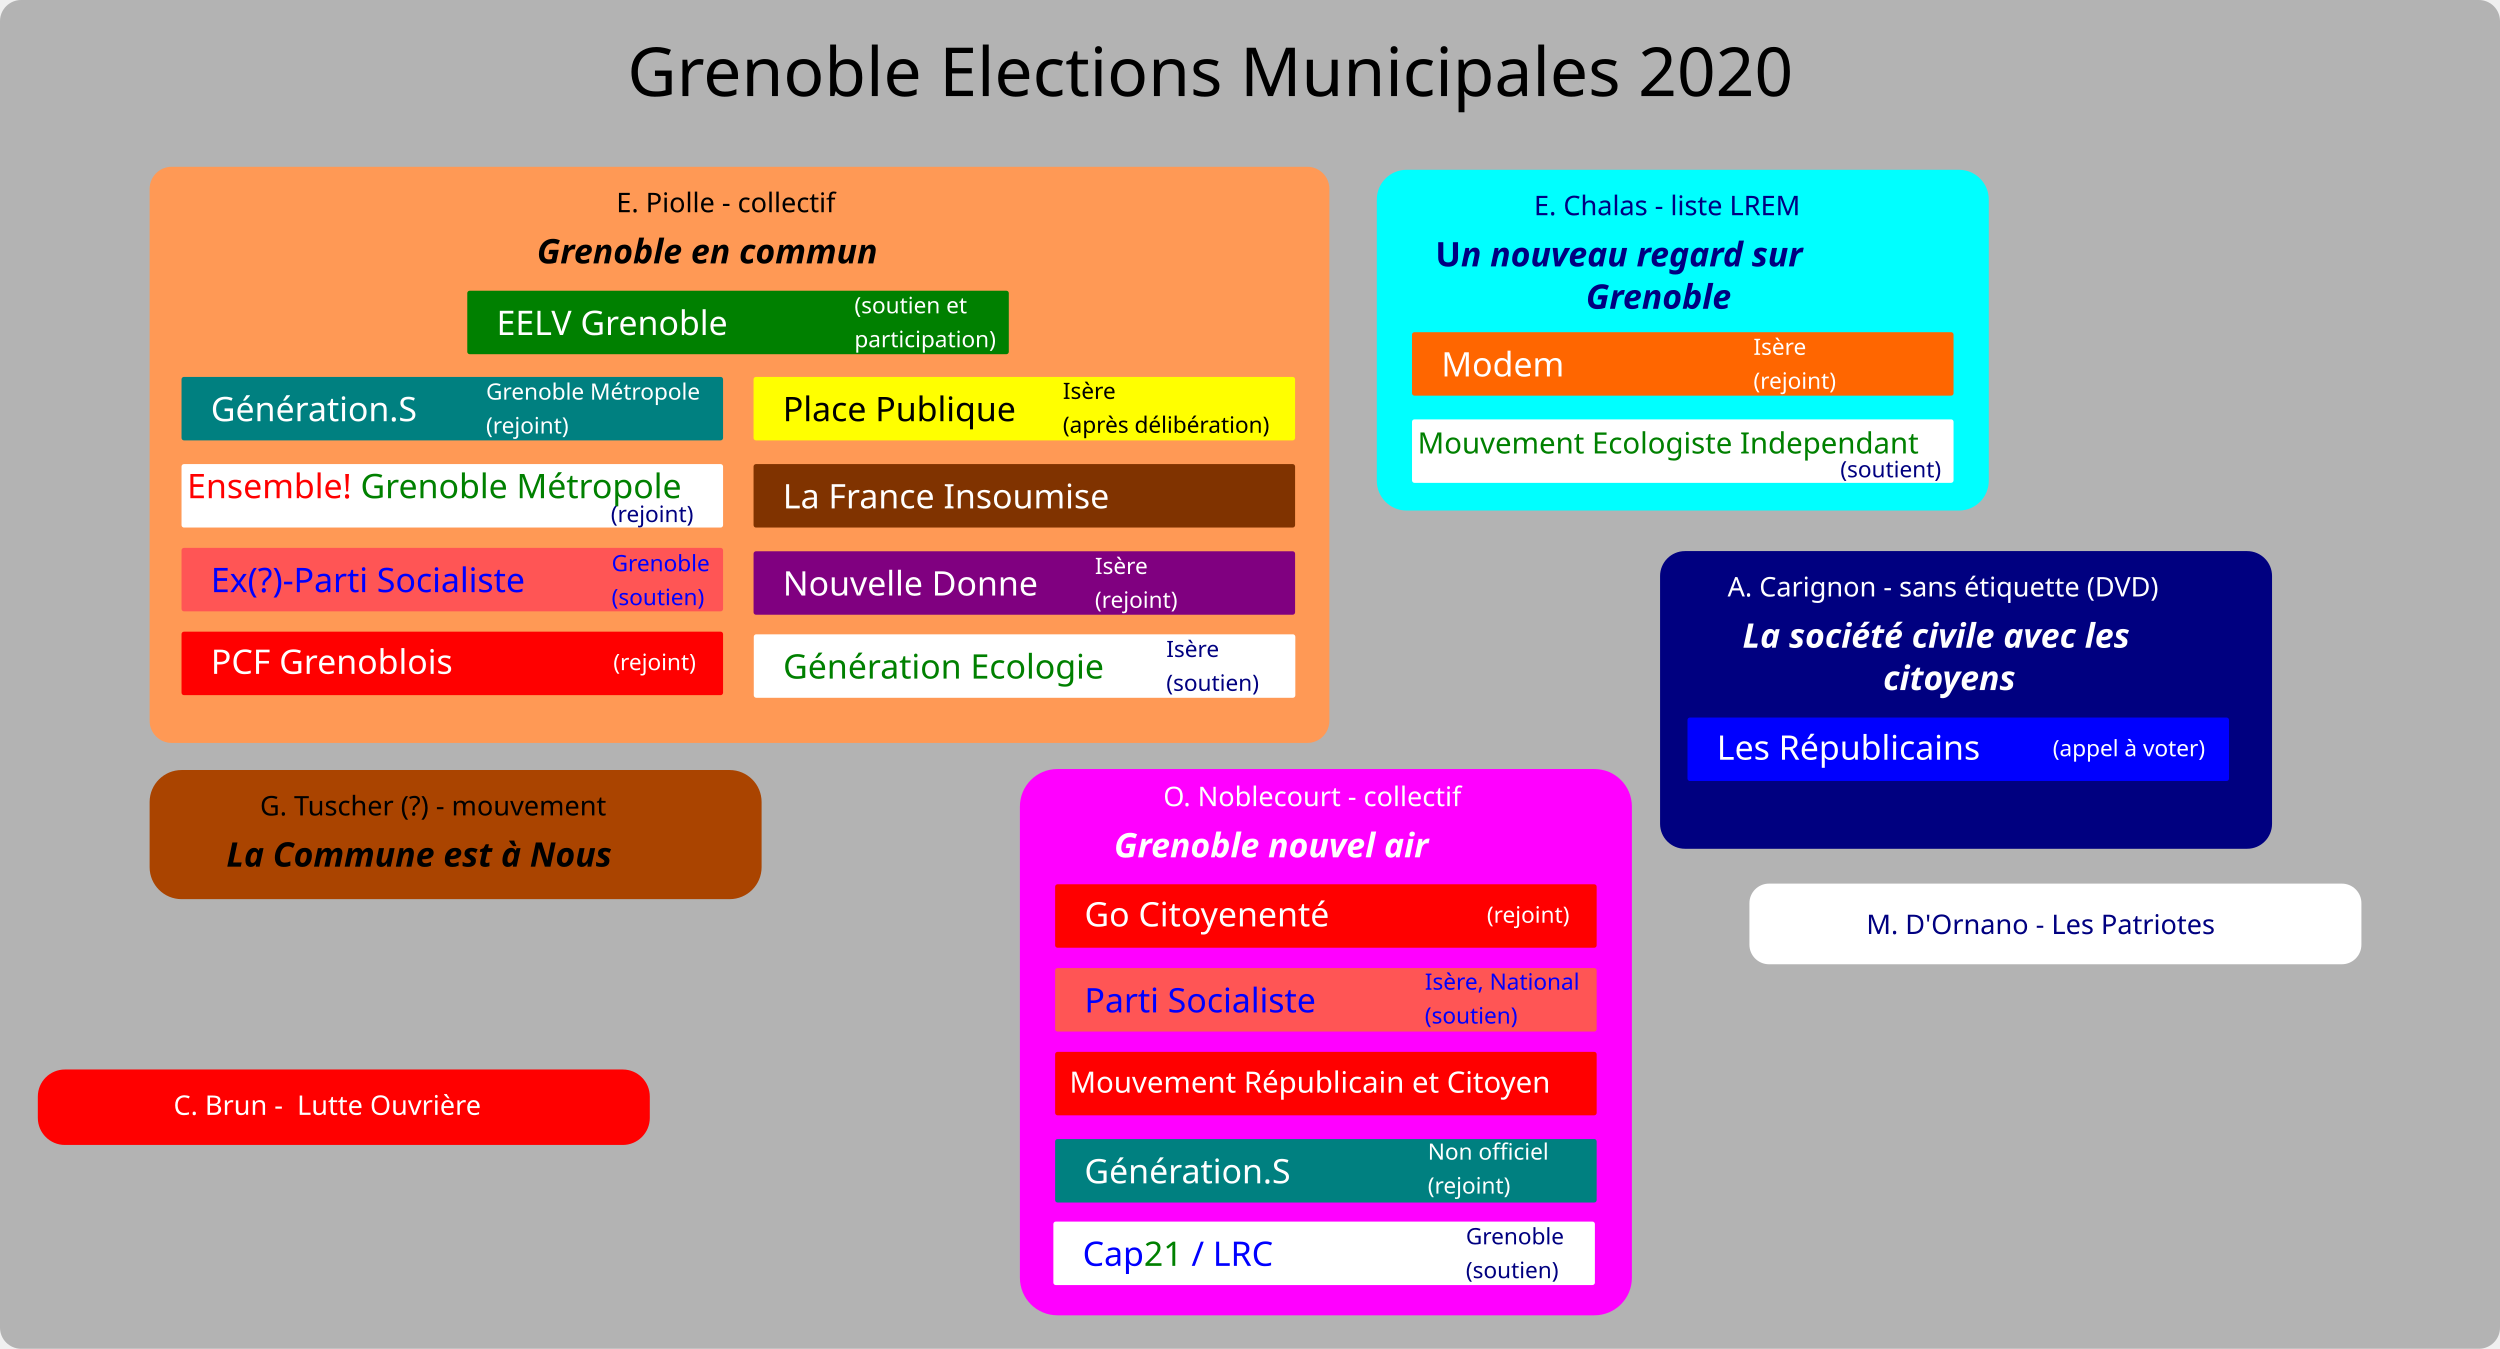
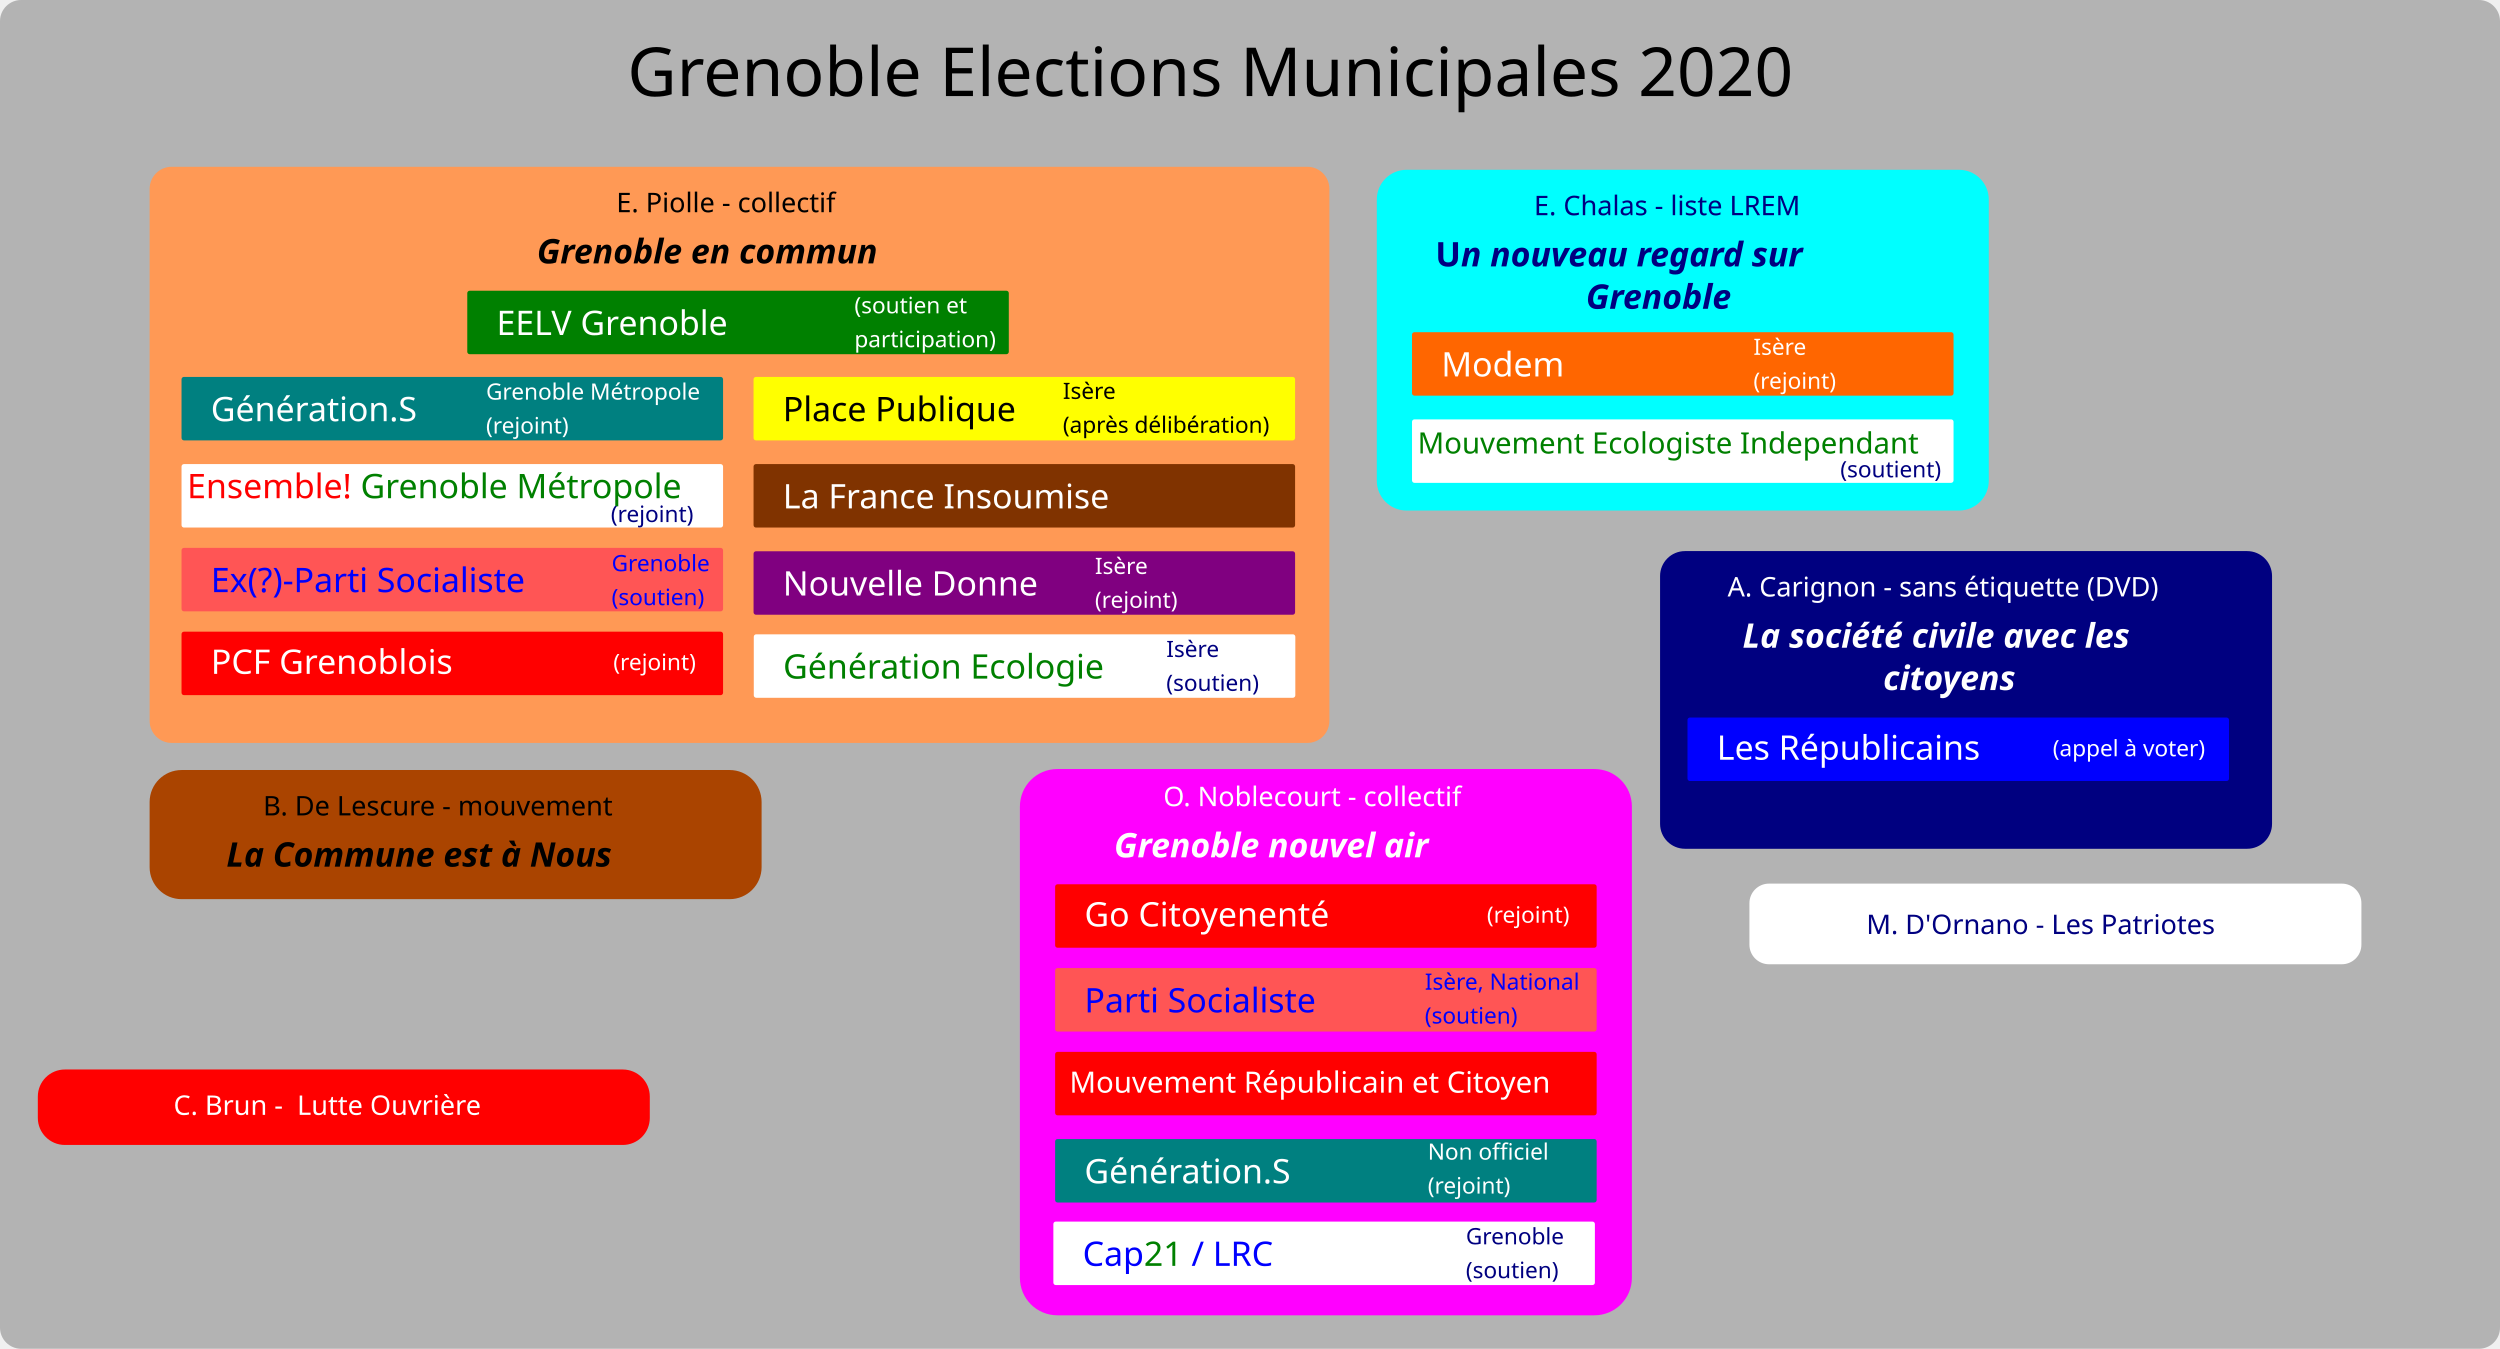
<svg xmlns="http://www.w3.org/2000/svg" width="390.507mm" height="210.681mm" viewBox="0 0 390.507 210.681" version="1.1" id="svg8">
  <defs id="defs2">
    <marker style="overflow:visible" id="Arrow2Lend" refX="0" refY="0" orient="auto">
      <path transform="matrix(-1.1,0,0,-1.1,-1.1,0)" d="M 8.719,4.034 -2.207,0.016 8.719,-4.002 c -1.745,2.372 -1.735,5.617 -6e-7,8.035 z" style="fill:#000000;fill-opacity:1;fill-rule:evenodd;stroke:#000000;stroke-width:0.625;stroke-linejoin:round;stroke-opacity:1" id="path1338" />
    </marker>
    <marker style="overflow:visible" id="Arrow2Lstart" refX="0" refY="0" orient="auto">
      <path transform="matrix(1.1,0,0,1.1,1.1,0)" d="M 8.719,4.034 -2.207,0.016 8.719,-4.002 c -1.745,2.372 -1.735,5.617 -6e-7,8.035 z" style="fill:#000000;fill-opacity:1;fill-rule:evenodd;stroke:#000000;stroke-width:0.625;stroke-linejoin:round;stroke-opacity:1" id="path1335" />
    </marker>
  </defs>
  <g transform="translate(118.9815,-12.12036)" id="layer1">
    <rect ry="3.303" y="12.12" x="-118.982" height="210.681" width="390.507" id="rect1052" style="fill:#b3b3b3;stroke-width:0.311" />
    <text xml:space="preserve" style="font-style:normal;font-weight:normal;font-size:10.583px;line-height:1.25;font-family:sans-serif;fill:#000000;fill-opacity:1;stroke:none;stroke-width:0.265" x="-20.988" y="27.121" id="text12">
      <tspan id="tspan10" x="-20.988" y="27.121" style="stroke-width:0.265">Grenoble Elections Municipales 2020</tspan>
    </text>
    <rect style="fill:#ff9955;fill-rule:evenodd;stroke-width:0.265" id="rect14" width="184.283" height="89.995" x="-95.61" y="38.172" ry="3.448" />
    <text xml:space="preserve" style="font-style:normal;font-weight:normal;font-size:5.292px;line-height:1.25;font-family:sans-serif;fill:#000000;fill-opacity:1;stroke:none;stroke-width:0.265" x="-35.112" y="53.266" id="text18">
      <tspan id="tspan16" x="-35.112" y="53.266" style="font-style:italic;font-variant:normal;font-weight:bold;font-stretch:normal;font-family:sans-serif;-inkscape-font-specification:'sans-serif Bold Italic';stroke-width:0.265">Grenoble en commun</tspan>
    </text>
    <text xml:space="preserve" style="font-style:normal;font-weight:normal;font-size:4.233px;line-height:1.25;font-family:sans-serif;fill:#000000;fill-opacity:1;stroke:none;stroke-width:0.265" x="-22.703" y="45.262" id="text22">
      <tspan id="tspan20" x="-22.703" y="45.262" style="stroke-width:0.265">E. Piolle - collectif</tspan>
    </text>
    <rect ry="4.644" y="38.643" x="96.078" height="53.225" width="95.592" id="rect14-2" style="fill:#00ffff;fill-rule:evenodd;stroke-width:0.147" />
    <text id="text18-9" y="53.736" x="143.531" style="font-style:normal;font-weight:normal;font-size:5.292px;line-height:1.25;font-family:sans-serif;text-align:center;text-anchor:middle;fill:#000080;fill-opacity:1;stroke:none;stroke-width:0.265" xml:space="preserve">
      <tspan style="font-style:normal;font-variant:normal;font-weight:bold;font-stretch:normal;font-family:sans-serif;-inkscape-font-specification:'sans-serif Bold';text-align:center;text-anchor:middle;fill:#000080;stroke-width:0.265" y="53.736" x="143.531" id="tspan16-8">U<tspan style="font-style:italic;font-variant:normal;font-weight:bold;font-stretch:normal;font-family:sans-serif;-inkscape-font-specification:'sans-serif Bold Italic';fill:#000080" id="tspan53">n nouveau regard sur</tspan>
      </tspan>
      <tspan style="font-style:italic;font-variant:normal;font-weight:bold;font-stretch:normal;font-family:sans-serif;-inkscape-font-specification:'sans-serif Bold Italic';text-align:center;text-anchor:middle;fill:#000080;stroke-width:0.265" y="60.351" x="143.531" id="tspan51">Grenoble</tspan>
    </text>
    <text id="text22-2" y="45.732" x="120.634" style="font-style:normal;font-weight:normal;font-size:4.233px;line-height:1.25;font-family:sans-serif;fill:#000080;fill-opacity:1;stroke:none;stroke-width:0.265" xml:space="preserve">
      <tspan style="fill:#000080;stroke-width:0.265" y="45.732" x="120.634" id="tspan20-0">E. Chalas - liste LREM</tspan>
    </text>
    <rect style="fill:#000080;fill-rule:evenodd;stroke-width:0.137" id="rect14-2-5" width="95.592" height="46.499" x="140.326" y="98.203" ry="3.893" />
    <text xml:space="preserve" style="font-style:normal;font-weight:normal;font-size:5.292px;line-height:1.25;font-family:sans-serif;text-align:center;text-anchor:middle;fill:#ffffff;fill-opacity:1;stroke:none;stroke-width:0.265" x="188.949" y="113.296" id="text18-9-8">
      <tspan id="tspan51-5" x="188.949" y="113.296" style="font-style:italic;font-variant:normal;font-weight:bold;font-stretch:normal;font-family:sans-serif;-inkscape-font-specification:'sans-serif Bold Italic';text-align:center;text-anchor:middle;fill:#ffffff;stroke-width:0.265">La société civile avec les </tspan>
      <tspan id="tspan93" x="188.949" y="119.911" style="font-style:italic;font-variant:normal;font-weight:bold;font-stretch:normal;font-family:sans-serif;-inkscape-font-specification:'sans-serif Bold Italic';text-align:center;text-anchor:middle;fill:#ffffff;stroke-width:0.265">citoyens</tspan>
    </text>
    <text xml:space="preserve" style="font-style:normal;font-weight:normal;font-size:4.233px;line-height:1.25;font-family:sans-serif;fill:#ffffff;fill-opacity:1;stroke:none;stroke-width:0.265" x="150.87" y="105.292" id="text22-2-1">
      <tspan id="tspan20-0-3" x="150.87" y="105.292" style="fill:#ffffff;stroke-width:0.265">A. Carignon - sans étiquette (DVD)</tspan>
    </text>
    <rect style="fill:#ff00ff;fill-rule:evenodd;stroke-width:0.186" id="rect14-2-2" width="95.592" height="85.329" x="40.331" y="132.245" ry="5.845" />
    <text xml:space="preserve" style="font-style:normal;font-weight:normal;font-size:5.292px;line-height:1.25;font-family:sans-serif;text-align:center;text-anchor:middle;fill:#ffffff;fill-opacity:1;stroke:none;stroke-width:0.265" x="87.85" y="146.042" id="text18-9-1">
      <tspan id="tspan51-1" x="87.85" y="146.042" style="font-style:italic;font-variant:normal;font-weight:bold;font-stretch:normal;font-family:sans-serif;-inkscape-font-specification:'sans-serif Bold Italic';text-align:center;text-anchor:middle;fill:#ffffff;stroke-width:0.265">Grenoble nouvel air<tspan style="font-style:normal;font-variant:normal;font-weight:bold;font-stretch:normal;font-family:sans-serif;-inkscape-font-specification:'sans-serif Bold';text-align:center;text-anchor:middle;fill:#ffffff;stroke-width:0.265" id="tspan128" />
      </tspan>
    </text>
    <text xml:space="preserve" style="font-style:normal;font-weight:normal;font-size:4.233px;line-height:1.25;font-family:sans-serif;fill:#ffffff;fill-opacity:1;stroke:none;stroke-width:0.265" x="62.726" y="138.037" id="text22-2-8">
      <tspan id="tspan20-0-7" x="62.726" y="138.037" style="fill:#ffffff;stroke-width:0.265">O. Noblecourt - collectif</tspan>
    </text>
    <rect ry="0.38" y="57.533" x="-45.993" height="9.914" width="84.589" id="rect14-3" style="fill:#008000;fill-rule:evenodd;stroke-width:0.06" />
    <text xml:space="preserve" style="font-style:normal;font-weight:normal;font-size:5.292px;line-height:1.25;font-family:sans-serif;fill:#000000;fill-opacity:1;stroke:none;stroke-width:0.265" x="-41.421" y="64.453" id="text125">
      <tspan id="tspan123" x="-41.421" y="64.453" style="fill:#ffffff;stroke-width:0.265">EELV Grenoble</tspan>
    </text>
    <rect style="fill:#ffff00;fill-rule:evenodd;stroke-width:0.06" id="rect14-3-9" width="84.589" height="9.914" x="-1.274" y="70.995" ry="0.38" />
    <text id="text125-1" y="77.914" x="3.298" style="font-style:normal;font-weight:normal;font-size:5.292px;line-height:1.25;font-family:sans-serif;fill:#000000;fill-opacity:1;stroke:none;stroke-width:0.265" xml:space="preserve">
      <tspan style="fill:#000000;stroke-width:0.265" y="77.914" x="3.298" id="tspan123-7">Place Publique</tspan>
    </text>
    <text xml:space="preserve" style="font-size:4.233px;line-height:1.25;font-family:sans-serif;stroke-width:0.265" x="47.039" y="74.436" id="text150">
      <tspan id="tspan148" x="47.039" y="74.436" style="font-size:3.528px;stroke-width:0.265">Isère</tspan>
      <tspan x="47.039" y="79.727" style="font-size:3.528px;stroke-width:0.265" id="tspan152">(après délibération)</tspan>
    </text>
    <rect ry="0.38" y="84.612" x="-1.274" height="9.914" width="84.589" id="rect14-3-9-0" style="fill:#803300;fill-rule:evenodd;stroke-width:0.06" />
    <text xml:space="preserve" style="font-style:normal;font-weight:normal;font-size:5.292px;line-height:1.25;font-family:sans-serif;fill:#ffffff;fill-opacity:1;stroke:none;stroke-width:0.265" x="3.298" y="91.532" id="text125-1-9">
      <tspan id="tspan123-7-5" x="3.298" y="91.532" style="fill:#ffffff;stroke-width:0.265">La France Insoumise</tspan>
    </text>
    <rect style="fill:#800080;fill-rule:evenodd;stroke-width:0.06" id="rect14-3-9-0-0" width="84.589" height="9.914" x="-1.274" y="98.23" ry="0.38" />
    <text id="text125-1-9-3" y="105.149" x="3.298" style="font-style:normal;font-weight:normal;font-size:5.292px;line-height:1.25;font-family:sans-serif;fill:#ffffff;fill-opacity:1;stroke:none;stroke-width:0.265" xml:space="preserve">
      <tspan style="fill:#ffffff;stroke-width:0.265" y="105.149" x="3.298" id="tspan123-7-5-9">Nouvelle Donne</tspan>
    </text>
    <text id="text150-3" y="101.779" x="52.047" style="font-size:4.233px;line-height:1.25;font-family:sans-serif;fill:#ffffff;stroke-width:0.265" xml:space="preserve">
      <tspan style="font-size:3.528px;fill:#ffffff;stroke-width:0.265" y="101.779" x="52.047" id="tspan148-7">Isère</tspan>
      <tspan id="tspan152-8" style="font-size:3.528px;fill:#ffffff;stroke-width:0.265" y="107.071" x="52.047">(rejoint)</tspan>
    </text>
    <rect ry="0.38" y="111.2" x="-1.238" height="9.914" width="84.589" id="rect14-3-9-0-0-4" style="fill:#ffffff;fill-rule:evenodd;stroke-width:0.06" />
    <text xml:space="preserve" style="font-style:normal;font-weight:normal;font-size:5.292px;line-height:1.25;font-family:sans-serif;fill:#008000;fill-opacity:1;stroke:none;stroke-width:0.265" x="3.334" y="118.119" id="text125-1-9-3-9">
      <tspan id="tspan123-7-5-9-1" x="3.334" y="118.119" style="fill:#008000;stroke-width:0.265">Génération Ecologie</tspan>
    </text>
    <text xml:space="preserve" style="font-size:4.233px;line-height:1.25;font-family:sans-serif;fill:#000080;stroke-width:0.265" x="63.197" y="114.749" id="text150-3-7">
      <tspan id="tspan148-7-5" x="63.197" y="114.749" style="font-size:3.528px;fill:#000080;stroke-width:0.265">Isère</tspan>
      <tspan x="63.197" y="120.04" style="font-size:3.528px;fill:#000080;stroke-width:0.265" id="tspan152-8-5">(soutien)</tspan>
    </text>
    <rect ry="0.38" y="64.009" x="101.579" height="9.914" width="84.589" id="rect14-3-9-0-0-45" style="fill:#ff6600;fill-rule:evenodd;stroke-width:0.06" />
    <text xml:space="preserve" style="font-style:normal;font-weight:normal;font-size:5.292px;line-height:1.25;font-family:sans-serif;fill:#ffffff;fill-opacity:1;stroke:none;stroke-width:0.265" x="106.157" y="70.928" id="text125-1-9-3-8">
      <tspan id="tspan123-7-5-9-6" x="106.157" y="70.928" style="fill:#ffffff;stroke-width:0.265">Modem</tspan>
    </text>
    <text xml:space="preserve" style="font-size:4.233px;line-height:1.25;font-family:sans-serif;fill:#ffffff;stroke-width:0.265" x="154.907" y="67.558" id="text150-3-2">
      <tspan id="tspan148-7-51" x="154.907" y="67.558" style="font-size:3.528px;fill:#ffffff;stroke-width:0.265">Isère</tspan>
      <tspan x="154.907" y="72.849" style="font-size:3.528px;fill:#ffffff;stroke-width:0.265" id="tspan152-8-3">(rejoint)</tspan>
    </text>
    <rect style="fill:#ff0000;fill-rule:evenodd;stroke-width:0.06" id="rect14-3-9-0-0-45-9" width="84.589" height="9.914" x="45.832" y="150.246" ry="0.38" />
    <text id="text125-1-9-3-8-3" y="156.836" x="50.41" style="font-style:normal;font-weight:normal;font-size:5.292px;line-height:1.25;font-family:sans-serif;fill:#ffffff;fill-opacity:1;stroke:none;stroke-width:0.265" xml:space="preserve">
      <tspan style="fill:#ffffff;stroke-width:0.265" y="156.836" x="50.41" id="tspan123-7-5-9-6-4">Go Citoyenenté</tspan>
    </text>
    <text id="text150-3-2-1" y="156.256" x="113.27" style="font-size:4.233px;line-height:1.25;font-family:sans-serif;fill:#ffffff;stroke-width:0.265" xml:space="preserve">
      <tspan id="tspan152-8-3-5" style="font-size:3.528px;fill:#ffffff;stroke-width:0.265" y="156.256" x="113.27">(rejoint)</tspan>
    </text>
    <rect ry="3.052" y="150.144" x="154.284" height="12.596" width="95.592" id="rect14-2-2-5" style="fill:#ffffff;fill-rule:evenodd;stroke-width:0.071" />
    <text id="text22-2-8-0" y="158.018" x="172.551" style="font-style:normal;font-weight:normal;font-size:4.233px;line-height:1.25;font-family:sans-serif;fill:#000080;fill-opacity:1;stroke:none;stroke-width:0.265" xml:space="preserve">
      <tspan style="fill:#000080;stroke-width:0.265" y="158.018" x="172.551" id="tspan20-0-7-6">M. D'Ornano - Les Patriotes</tspan>
    </text>
    <rect ry="0.38" y="70.995" x="-90.626" height="9.914" width="84.589" id="rect14-3-9-0-0-7" style="fill:#008080;fill-rule:evenodd;stroke-width:0.06" />
    <text xml:space="preserve" style="font-style:normal;font-weight:normal;font-size:5.292px;line-height:1.25;font-family:sans-serif;fill:#ffffff;fill-opacity:1;stroke:none;stroke-width:0.265" x="-86.054" y="77.914" id="text125-1-9-3-7">
      <tspan id="tspan123-7-5-9-9" x="-86.054" y="77.914" style="fill:#ffffff;stroke-width:0.265">Génération.S</tspan>
    </text>
    <text xml:space="preserve" style="font-size:4.233px;line-height:1.25;font-family:sans-serif;fill:#ffffff;stroke-width:0.265" x="-43.067" y="74.543" id="text150-3-5">
      <tspan id="tspan148-7-3" x="-43.067" y="74.543" style="font-size:3.528px;fill:#ffffff;stroke-width:0.265">Grenoble Métropole</tspan>
      <tspan x="-43.067" y="79.835" style="font-size:3.528px;fill:#ffffff;stroke-width:0.265" id="tspan152-8-33">(rejoint)</tspan>
    </text>
    <rect style="fill:#ffffff;fill-rule:evenodd;stroke-width:0.06" id="rect14-3-9-0-0-4-3" width="84.589" height="9.914" x="-90.626" y="84.612" ry="0.38" />
    <text id="text125-1-9-3-9-5" y="89.944" x="-89.758" style="font-style:normal;font-weight:normal;font-size:5.292px;line-height:1.25;font-family:sans-serif;fill:#ff0000;fill-opacity:1;stroke:none;stroke-width:0.265" xml:space="preserve">
      <tspan style="fill:#ff0000;stroke-width:0.265" y="89.944" x="-89.758" id="tspan123-7-5-9-1-0">Ensemble! <tspan id="tspan1154" style="fill:#008000">Grenoble Métropole</tspan>
      </tspan>
    </text>
    <text id="text150-3-7-2" y="93.662" x="-23.572" style="font-size:4.233px;line-height:1.25;font-family:sans-serif;fill:#000080;stroke-width:0.265" xml:space="preserve">
      <tspan id="tspan152-8-5-2" style="font-size:3.528px;fill:#000080;stroke-width:0.265" y="93.662" x="-23.572">(rejoint)</tspan>
    </text>
    <rect ry="0.38" y="163.335" x="45.832" height="9.914" width="84.589" id="rect14-3-9-0-0-45-9-9" style="fill:#ff5555;fill-opacity:1;fill-rule:evenodd;stroke-width:0.06" />
    <text xml:space="preserve" style="font-style:normal;font-weight:normal;font-size:5.292px;line-height:1.25;font-family:sans-serif;fill:#0000ff;fill-opacity:1;stroke:none;stroke-width:0.265" x="50.41" y="170.262" id="text125-1-9-3-8-3-0">
      <tspan id="tspan123-7-5-9-6-4-7" x="50.41" y="170.262" style="fill:#0000ff;stroke-width:0.265">Parti Socialiste</tspan>
    </text>
    <text xml:space="preserve" style="font-size:4.233px;line-height:1.25;font-family:sans-serif;fill:#0000ff;stroke-width:0.265" x="103.577" y="166.72" id="text150-3-2-1-1">
      <tspan x="103.577" y="166.72" style="font-size:3.528px;fill:#0000ff;stroke-width:0.265" id="tspan152-8-3-5-6">Isère, National</tspan>
      <tspan id="tspan1267" x="103.577" y="172.011" style="font-size:3.528px;fill:#0000ff;stroke-width:0.265">(soutien)</tspan>
    </text>
    <rect style="fill:#ff5555;fill-rule:evenodd;stroke-width:0.06" id="rect14-3-9-0-0-45-9-9-2" width="84.589" height="9.914" x="-90.626" y="97.701" ry="0.38" />
    <text id="text125-1-9-3-8-3-0-8" y="104.62" x="-86.048" style="font-style:normal;font-weight:normal;font-size:5.292px;line-height:1.25;font-family:sans-serif;fill:#0000ff;fill-opacity:1;stroke:none;stroke-width:0.265" xml:space="preserve">
      <tspan style="fill:#0000ff;stroke-width:0.265" y="104.62" x="-86.048" id="tspan123-7-5-9-6-4-7-2">Ex(?)-Parti Socialiste</tspan>
    </text>
    <text id="text150-3-2-1-1-4" y="101.353" x="-23.45" style="font-size:4.233px;line-height:1.25;font-family:sans-serif;fill:#0000ff;stroke-width:0.265" xml:space="preserve">
      <tspan id="tspan152-8-3-5-6-8" style="font-size:3.528px;fill:#0000ff;stroke-width:0.265" y="101.353" x="-23.45">Grenoble</tspan>
      <tspan style="font-size:3.528px;fill:#0000ff;stroke-width:0.265" y="106.645" x="-23.45" id="tspan1267-3">(soutien)</tspan>
    </text>
    <rect ry="0.38" y="176.423" x="45.832" height="9.914" width="84.589" id="rect14-3-9-0-0-45-9-3" style="fill:#ff0000;fill-rule:evenodd;stroke-width:0.06" />
    <text xml:space="preserve" style="font-style:normal;font-weight:normal;font-size:4.586px;line-height:1.25;font-family:sans-serif;fill:#ffffff;fill-opacity:1;stroke:none;stroke-width:0.265" x="48.062" y="182.795" id="text125-1-9-3-8-3-9">
      <tspan id="tspan123-7-5-9-6-4-9" x="48.062" y="182.795" style="fill:#ffffff;stroke-width:0.265">Mouvement Républicain et Citoyen</tspan>
    </text>
    <rect style="fill:#008080;fill-rule:evenodd;stroke-width:0.06" id="rect14-3-9-0-0-7-6" width="84.589" height="9.914" x="45.832" y="190.041" ry="0.38" />
    <text id="text125-1-9-3-7-5" y="196.96" x="50.404" style="font-style:normal;font-weight:normal;font-size:5.292px;line-height:1.25;font-family:sans-serif;fill:#ffffff;fill-opacity:1;stroke:none;stroke-width:0.265" xml:space="preserve">
      <tspan style="fill:#ffffff;stroke-width:0.265" y="196.96" x="50.404" id="tspan123-7-5-9-9-9">Génération.S</tspan>
    </text>
    <text id="text150-3-5-5" y="193.267" x="104.039" style="font-size:4.233px;line-height:1.25;font-family:sans-serif;fill:#ffffff;stroke-width:0.265" xml:space="preserve">
      <tspan style="font-size:3.528px;fill:#ffffff;stroke-width:0.265" y="193.267" x="104.039" id="tspan148-7-3-4">Non officiel</tspan>
      <tspan id="tspan152-8-33-9" style="font-size:3.528px;fill:#ffffff;stroke-width:0.265" y="198.559" x="104.039">(rejoint)</tspan>
    </text>
    <rect ry="0.38" y="110.79" x="-90.626" height="9.914" width="84.589" id="rect14-3-9-0-0-45-9-37" style="fill:#ff0000;fill-rule:evenodd;stroke-width:0.06" />
    <text xml:space="preserve" style="font-style:normal;font-weight:normal;font-size:5.292px;line-height:1.25;font-family:sans-serif;fill:#ffffff;fill-opacity:1;stroke:none;stroke-width:0.265" x="-86.048" y="117.379" id="text125-1-9-3-8-3-90">
      <tspan id="tspan123-7-5-9-6-4-2" x="-86.048" y="117.379" style="fill:#ffffff;stroke-width:0.265">PCF Grenoblois</tspan>
    </text>
    <text xml:space="preserve" style="font-size:4.233px;line-height:1.25;font-family:sans-serif;fill:#ffffff;stroke-width:0.265" x="-23.188" y="116.799" id="text150-3-2-1-3">
      <tspan x="-23.188" y="116.799" style="font-size:3.528px;fill:#ffffff;stroke-width:0.265" id="tspan152-8-3-5-9">(rejoint)</tspan>
    </text>
    <rect style="fill:#0000ff;fill-rule:evenodd;stroke-width:0.06" id="rect14-3-9-0-0-45-97" width="84.589" height="9.914" x="144.609" y="124.202" ry="0.38" />
    <text id="text125-1-9-3-8-0" y="130.791" x="149.187" style="font-style:normal;font-weight:normal;font-size:5.292px;line-height:1.25;font-family:sans-serif;fill:#ffffff;fill-opacity:1;stroke:none;stroke-width:0.265" xml:space="preserve">
      <tspan style="fill:#ffffff;stroke-width:0.265" y="130.791" x="149.187" id="tspan123-7-5-9-6-3">Les Républicains</tspan>
    </text>
    <text id="text150-3-2-9" y="130.247" x="201.664" style="font-size:4.233px;line-height:1.25;font-family:sans-serif;fill:#ffffff;stroke-width:0.265" xml:space="preserve">
      <tspan id="tspan152-8-3-6" style="font-size:3.528px;fill:#ffffff;stroke-width:0.265" y="130.247" x="201.664">(appel à voter)</tspan>
    </text>
    <rect ry="0.38" y="77.627" x="101.579" height="9.914" width="84.589" id="rect14-3-9-0-0-4-3-3" style="fill:#ffffff;fill-rule:evenodd;stroke-width:0.06" />
    <text xml:space="preserve" style="font-style:normal;font-weight:normal;font-size:4.586px;line-height:1.25;font-family:sans-serif;fill:#ff0000;fill-opacity:1;stroke:none;stroke-width:0.265" x="102.447" y="82.958" id="text125-1-9-3-9-5-6">
      <tspan id="tspan123-7-5-9-1-0-5" x="102.447" y="82.958" style="fill:#008000;stroke-width:0.265">Mouvement Ecologiste Independant</tspan>
    </text>
    <text xml:space="preserve" style="font-size:4.233px;line-height:1.25;font-family:sans-serif;fill:#000080;stroke-width:0.265" x="168.477" y="86.677" id="text150-3-7-2-8">
      <tspan x="168.477" y="86.677" style="font-size:3.528px;fill:#000080;stroke-width:0.265" id="tspan152-8-5-2-1">(soutient)</tspan>
    </text>
    <rect ry="4.995" y="132.4" x="-95.61" height="20.172" width="95.592" id="rect14-38" style="fill:#aa4400;fill-rule:evenodd;stroke-width:0.09" />
    <text id="text18-4" y="147.494" x="-83.62" style="font-style:normal;font-weight:normal;font-size:5.292px;line-height:1.25;font-family:sans-serif;fill:#000000;fill-opacity:1;stroke:none;stroke-width:0.265" xml:space="preserve">
      <tspan style="font-style:italic;font-variant:normal;font-weight:bold;font-stretch:normal;font-family:sans-serif;-inkscape-font-specification:'sans-serif Bold Italic';stroke-width:0.265" y="147.494" x="-83.62" id="tspan16-0">La Commune est à Nous</tspan>
    </text>
-     <text id="text22-0" y="139.49" x="-78.37" style="font-style:normal;font-weight:normal;font-size:4.233px;line-height:1.25;font-family:sans-serif;fill:#000000;fill-opacity:1;stroke:none;stroke-width:0.265" xml:space="preserve">
-       <tspan style="stroke-width:0.265" y="139.49" x="-78.37" id="tspan20-9">G. Tuscher (?) - mouvement</tspan>
+     <text id="text22-0" y="139.49" x="-77.875" style="font-style:normal;font-weight:normal;font-size:4.233px;line-height:1.25;font-family:sans-serif;fill:#000000;fill-opacity:1;stroke:none;stroke-width:0.265" xml:space="preserve">
+       <tspan style="stroke-width:0.265" y="139.49" x="-77.875" id="tspan20-9">B. De Lescure - mouvement</tspan>
    </text>
    <text id="text150-3-7-1" y="61.064" x="14.476" style="font-size:4.233px;line-height:1.25;font-family:sans-serif;fill:#ffffff;stroke-width:0.265" xml:space="preserve">
      <tspan id="tspan152-8-5-8" style="font-size:3.528px;fill:#ffffff;stroke-width:0.265" y="61.064" x="14.476">(soutien et</tspan>
      <tspan id="tspan271" style="font-size:3.528px;fill:#ffffff;stroke-width:0.265" y="66.356" x="14.476">participation)</tspan>
    </text>
    <rect ry="4.229" y="179.178" x="-113.073" height="11.789" width="95.592" id="rect14-38-4-6" style="fill:#ff0000;fill-opacity:1;fill-rule:evenodd;stroke-width:0.069" />
    <text id="text22-0-8-7" y="186.267" x="-91.883" style="font-style:normal;font-weight:normal;font-size:4.233px;line-height:1.25;font-family:sans-serif;fill:#ffffff;fill-opacity:1;stroke:none;stroke-width:0.265" xml:space="preserve">
      <tspan style="fill:#ffffff;stroke-width:0.265" y="186.267" x="-91.883" id="tspan20-9-14-8">C. Brun -  Lutte Ouvrière</tspan>
    </text>
    <rect style="fill:#ffffff;fill-rule:evenodd;stroke-width:0.06" id="rect14-3-9-0-0-4-1" width="84.589" height="9.914" x="45.556" y="202.936" ry="0.38" />
    <text id="text125-1-9-3-9-1" y="209.856" x="50.127" style="font-style:normal;font-weight:normal;font-size:5.292px;line-height:1.25;font-family:sans-serif;fill:#008000;fill-opacity:1;stroke:none;stroke-width:0.265" xml:space="preserve">
      <tspan style="fill:#0000ff;stroke-width:0.265" y="209.856" x="50.127" id="tspan123-7-5-9-1-5">Cap<tspan id="tspan1213" style="fill:#008000">21</tspan> / LRC</tspan>
    </text>
    <text id="text150-3-7-22" y="206.485" x="109.99" style="font-size:4.233px;line-height:1.25;font-family:sans-serif;fill:#000080;stroke-width:0.265" xml:space="preserve">
      <tspan style="font-size:3.528px;fill:#000080;stroke-width:0.265" y="206.485" x="109.99" id="tspan148-7-5-2">Grenoble</tspan>
      <tspan id="tspan152-8-5-4" style="font-size:3.528px;fill:#000080;stroke-width:0.265" y="211.777" x="109.99">(soutien)</tspan>
    </text>
    <text xml:space="preserve" style="font-style:normal;font-weight:normal;font-size:10.583px;line-height:1.25;font-family:sans-serif;fill:#000000;fill-opacity:1;stroke:none;stroke-width:0.265" x="13.081" y="151.779" id="text1005">
      <tspan id="tspan1003" x="13.081" y="151.779" style="stroke-width:0.265" />
    </text>
  </g>
</svg>
